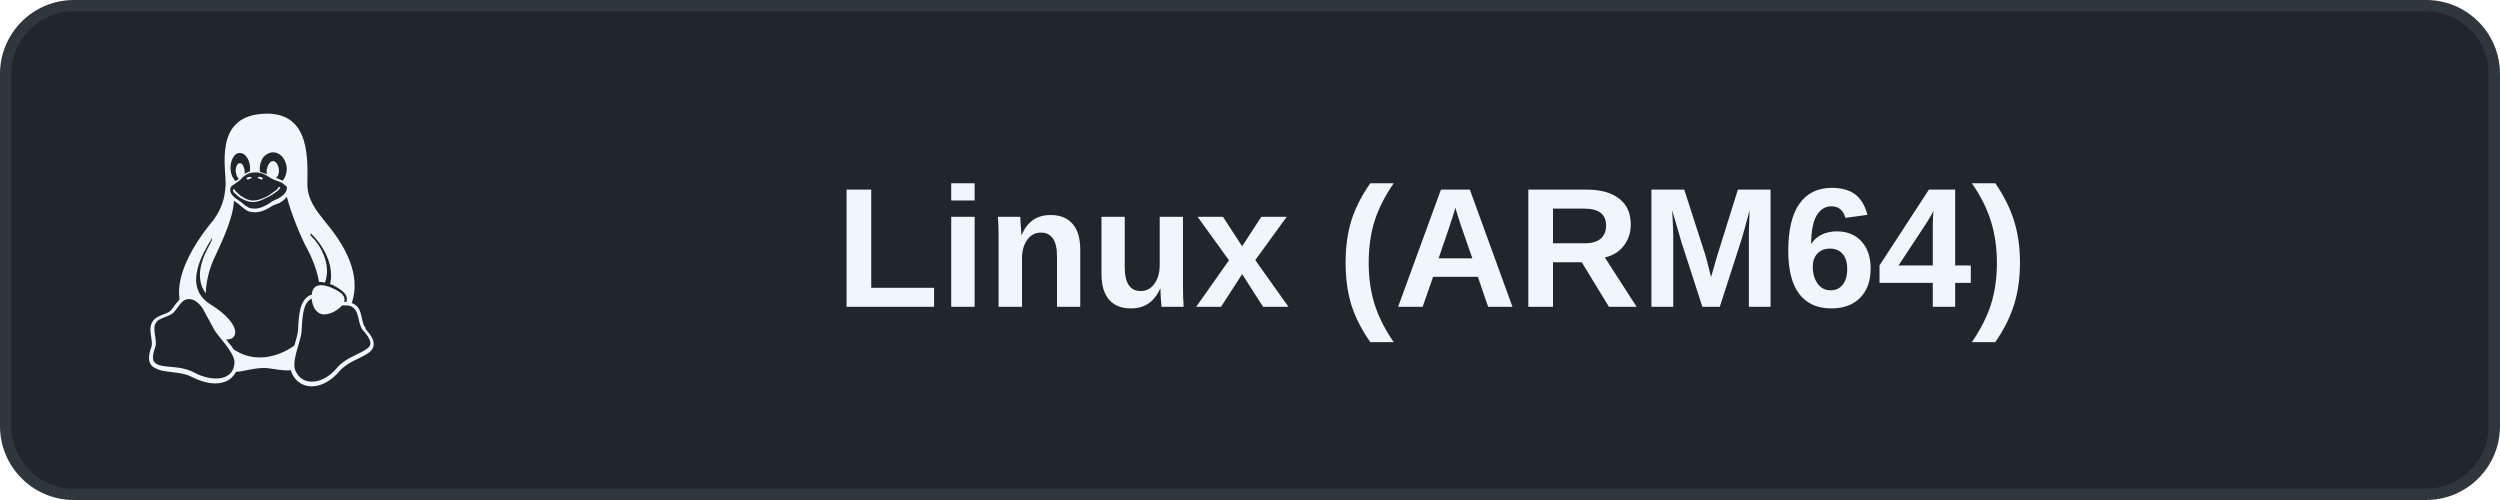
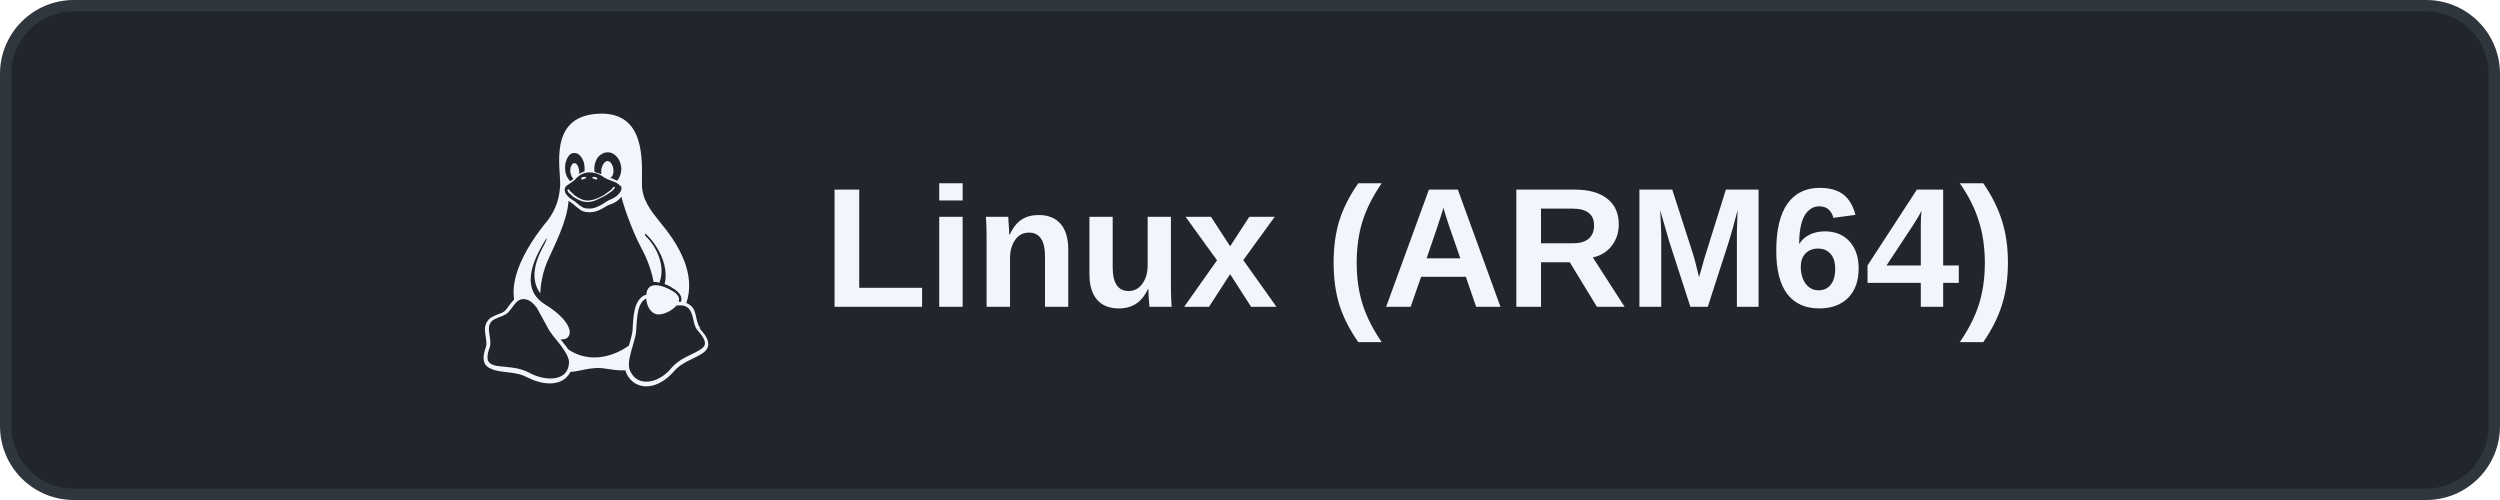
<svg xmlns="http://www.w3.org/2000/svg" width="220" height="44" viewBox="0 0 220 44">
  <rect x=".5" y=".5" width="219" height="43" rx="6" fill="#21262d" stroke="#30363d" />
-   <path fill="#f0f6fc" transform="translate(11 10)" d="M12.504 0c-.155 0-.315.008-.48.021-4.226.333-3.105 4.807-3.17 6.298-.076 1.092-.3 1.953-1.05 3.02-.885 1.051-2.127 2.75-2.716 4.521-.278.832-.41 1.684-.287 2.489a.424.424 0 00-.11.135c-.26.268-.45.6-.663.839-.199.199-.485.267-.797.4-.313.136-.658.269-.864.68-.09.189-.136.394-.132.602 0 .199.027.4.055.536.058.399.116.728.04.97-.249.68-.28 1.145-.106 1.484.174.334.535.47.94.601.81.2 1.91.135 2.774.6.926.466 1.866.67 2.616.47.526-.116.97-.464 1.208-.946.587-.003 1.23-.269 2.26-.334.699-.058 1.574.267 2.577.2.025.134.063.198.114.333l.003.003c.391.778 1.113 1.132 1.884 1.071.771-.06 1.592-.536 2.257-1.306.631-.765 1.683-1.084 2.378-1.503.348-.199.629-.469.649-.853.023-.4-.2-.811-.714-1.376v-.097l-.003-.003c-.17-.2-.25-.535-.338-.926-.085-.401-.182-.786-.492-1.046h-.003c-.059-.054-.123-.067-.188-.135a.357.357 0 00-.19-.064c.431-1.278.264-2.55-.173-3.694-.533-1.41-1.465-2.638-2.175-3.483-.796-1.005-1.576-1.957-1.56-3.368.026-2.152.236-6.133-3.544-6.139zm.529 3.405h.013c.213 0 .396.062.584.198.19.135.33.332.438.533.105.259.158.459.166.724 0-.02.006-.04.006-.06v.105a.086.086 0 01-.004-.021l-.004-.024a1.807 1.807 0 01-.15.706.953.953 0 01-.213.335.71.71 0 00-.088-.042c-.104-.045-.198-.064-.284-.133a1.312 1.312 0 00-.22-.066c.05-.06.146-.133.183-.198.053-.128.082-.264.088-.402v-.02a1.21 1.21 0 00-.061-.4c-.045-.134-.101-.2-.183-.333-.084-.066-.167-.132-.267-.132h-.016c-.093 0-.176.03-.262.132a.8.8 0 00-.205.334 1.18 1.18 0 00-.09.4v.019c.002.089.008.179.02.267-.193-.067-.438-.135-.607-.202a1.635 1.635 0 01-.018-.2v-.02a1.772 1.772 0 01.15-.768c.082-.22.232-.406.43-.533a.985.985 0 01.594-.2zm-2.962.059h.036c.142 0 .27.048.399.135.146.129.264.288.344.465.09.199.14.4.153.667v.004c.007.134.006.2-.002.266v.08c-.03.007-.056.018-.083.024-.152.055-.274.135-.393.2.012-.09.013-.18.003-.267v-.015c-.012-.133-.04-.2-.082-.333a.613.613 0 00-.166-.267.248.248 0 00-.183-.064h-.021c-.071.006-.13.04-.186.132a.552.552 0 00-.12.27.944.944 0 00-.023.33v.015c.012.135.037.2.08.334.046.134.098.2.166.268.01.009.02.018.034.024-.07.057-.117.07-.176.136a.304.304 0 01-.131.068 2.62 2.62 0 01-.275-.402 1.772 1.772 0 01-.155-.667 1.759 1.759 0 01.08-.668 1.43 1.43 0 01.283-.535c.128-.133.26-.2.418-.2zm1.37 1.706c.332 0 .733.065 1.216.399.293.2.523.269 1.052.468h.003c.255.136.405.266.478.399v-.131a.571.571 0 01.016.47c-.123.31-.516.643-1.063.842v.002c-.268.135-.501.333-.775.465-.276.135-.588.292-1.012.267a1.139 1.139 0 01-.448-.067 3.566 3.566 0 01-.322-.198c-.195-.135-.363-.332-.612-.465v-.005h-.005c-.4-.246-.616-.512-.686-.71-.07-.268-.005-.47.193-.6.224-.135.38-.271.483-.336.104-.074.143-.102.176-.131h.002v-.003c.169-.202.436-.47.839-.601.139-.036.294-.065.466-.065zm2.8 2.142c.358 1.417 1.196 3.475 1.735 4.473.286.534.855 1.659 1.102 3.024.156-.005.33.018.513.064.646-1.671-.546-3.467-1.089-3.966-.22-.2-.232-.335-.123-.335.59.534 1.365 1.572 1.646 2.757.13.535.16 1.104.021 1.67.067.028.135.06.205.067 1.032.534 1.413.938 1.23 1.537v-.043c-.06-.003-.12 0-.18 0h-.016c.151-.467-.182-.825-1.065-1.224-.915-.4-1.646-.336-1.77.465-.008.043-.013.066-.018.135-.068.023-.139.053-.209.064-.43.268-.662.669-.793 1.187-.13.533-.17 1.156-.205 1.869v.003c-.02.334-.17.838-.319 1.35-1.5 1.072-3.58 1.538-5.348.334a2.645 2.645 0 00-.402-.533 1.45 1.45 0 00-.275-.333c.182 0 .338-.03.465-.067a.615.615 0 00.314-.334c.108-.267 0-.697-.345-1.163-.345-.467-.931-.995-1.788-1.521-.63-.4-.986-.87-1.15-1.396-.165-.534-.143-1.085-.015-1.645.245-1.07.873-2.11 1.274-2.763.107-.065.037.135-.408.974-.396.751-1.14 2.497-.122 3.854a8.123 8.123 0 01.647-2.876c.564-1.278 1.743-3.504 1.836-5.268.048.036.217.135.289.202.218.133.38.333.59.465.21.201.477.335.876.335.039.003.075.006.11.006.412 0 .73-.134.997-.268.29-.134.52-.334.74-.4h.005c.467-.135.835-.402 1.044-.7zm2.185 8.958c.037.6.343 1.245.882 1.377.588.134 1.434-.333 1.791-.765l.211-.01c.315-.007.577.01.847.268l.003.003c.208.199.305.53.391.876.085.4.154.78.409 1.066.486.527.645.906.636 1.14l.003-.007v.018l-.003-.012c-.015.262-.185.396-.498.595-.63.401-1.746.712-2.457 1.57-.618.737-1.37 1.14-2.036 1.191-.664.053-1.237-.2-1.574-.898l-.005-.003c-.21-.4-.12-1.025.056-1.69.176-.668.428-1.344.463-1.897.037-.714.076-1.335.195-1.814.12-.465.308-.797.641-.984l.045-.022zm-10.814.049h.01c.053 0 .105.005.157.014.376.055.706.333 1.023.752l.91 1.664.003.003c.243.533.754 1.064 1.189 1.637.434.598.77 1.131.729 1.57v.006c-.057.744-.48 1.148-1.125 1.294-.645.135-1.52.002-2.395-.464-.968-.536-2.118-.469-2.857-.602-.369-.066-.61-.2-.723-.4-.11-.2-.113-.602.123-1.23v-.004l.002-.003c.117-.334.03-.752-.027-1.118-.055-.401-.083-.71.043-.94.16-.334.396-.4.69-.533.294-.135.64-.202.915-.47h.002v-.002c.256-.268.445-.601.668-.838.19-.201.38-.336.663-.336zm7.159-9.074c-.435.201-.945.535-1.488.535-.542 0-.97-.267-1.28-.466-.154-.134-.28-.268-.373-.335-.164-.134-.144-.333-.074-.333.109.016.129.134.199.2.096.066.215.2.36.333.292.2.68.467 1.167.467.485 0 1.053-.267 1.398-.466.195-.135.445-.334.648-.467.156-.136.149-.267.279-.267.128.016.034.134-.147.332a8.097 8.097 0 01-.69.468zm-1.082-1.583V5.64c-.006-.02.013-.042.029-.05.074-.043.18-.027.26.004.063 0 .16.067.15.135-.006.049-.085.066-.135.066-.055 0-.092-.043-.141-.068-.052-.018-.146-.008-.163-.065zm-.551 0c-.02.058-.113.049-.166.066-.047.025-.086.068-.14.068-.05 0-.13-.02-.136-.068-.01-.066.088-.133.15-.133.08-.031.184-.047.259-.005.019.009.036.03.03.05v.02h.003z" />
-   <text x="126" y="27" text-anchor="middle" fill="#f0f6fc" font-family="Arial,sans-serif" font-size="15" font-weight="600">Linux (ARM64)</text>
+   <g transform="translate(29.44 0)">
+     <path fill="#f0f6fc" transform="translate(11 10)" d="M12.504 0c-.155 0-.315.008-.48.021-4.226.333-3.105 4.807-3.17 6.298-.076 1.092-.3 1.953-1.05 3.02-.885 1.051-2.127 2.75-2.716 4.521-.278.832-.41 1.684-.287 2.489a.424.424 0 00-.11.135c-.26.268-.45.6-.663.839-.199.199-.485.267-.797.4-.313.136-.658.269-.864.68-.09.189-.136.394-.132.602 0 .199.027.4.055.536.058.399.116.728.04.97-.249.68-.28 1.145-.106 1.484.174.334.535.47.94.601.81.2 1.91.135 2.774.6.926.466 1.866.67 2.616.47.526-.116.97-.464 1.208-.946.587-.003 1.23-.269 2.26-.334.699-.058 1.574.267 2.577.2.025.134.063.198.114.333l.003.003c.391.778 1.113 1.132 1.884 1.071.771-.06 1.592-.536 2.257-1.306.631-.765 1.683-1.084 2.378-1.503.348-.199.629-.469.649-.853.023-.4-.2-.811-.714-1.376v-.097l-.003-.003c-.17-.2-.25-.535-.338-.926-.085-.401-.182-.786-.492-1.046h-.003c-.059-.054-.123-.067-.188-.135a.357.357 0 00-.19-.064c.431-1.278.264-2.55-.173-3.694-.533-1.41-1.465-2.638-2.175-3.483-.796-1.005-1.576-1.957-1.56-3.368.026-2.152.236-6.133-3.544-6.139zm.529 3.405h.013c.213 0 .396.062.584.198.19.135.33.332.438.533.105.259.158.459.166.724 0-.02.006-.04.006-.06v.105a.086.086 0 01-.004-.021l-.004-.024a1.807 1.807 0 01-.15.706.953.953 0 01-.213.335.71.71 0 00-.088-.042c-.104-.045-.198-.064-.284-.133a1.312 1.312 0 00-.22-.066c.05-.06.146-.133.183-.198.053-.128.082-.264.088-.402v-.02a1.21 1.21 0 00-.061-.4c-.045-.134-.101-.2-.183-.333-.084-.066-.167-.132-.267-.132h-.016c-.093 0-.176.03-.262.132a.8.8 0 00-.205.334 1.18 1.18 0 00-.09.4v.019c.002.089.008.179.02.267-.193-.067-.438-.135-.607-.202a1.635 1.635 0 01-.018-.2v-.02a1.772 1.772 0 01.15-.768c.082-.22.232-.406.43-.533a.985.985 0 01.594-.2zm-2.962.059h.036c.142 0 .27.048.399.135.146.129.264.288.344.465.09.199.14.4.153.667v.004c.007.134.006.2-.002.266v.08c-.03.007-.056.018-.083.024-.152.055-.274.135-.393.2.012-.09.013-.18.003-.267v-.015c-.012-.133-.04-.2-.082-.333a.613.613 0 00-.166-.267.248.248 0 00-.183-.064h-.021c-.071.006-.13.04-.186.132a.552.552 0 00-.12.27.944.944 0 00-.023.33v.015c.012.135.037.2.08.334.046.134.098.2.166.268.01.009.02.018.034.024-.07.057-.117.07-.176.136a.304.304 0 01-.131.068 2.62 2.62 0 01-.275-.402 1.772 1.772 0 01-.155-.667 1.759 1.759 0 01.08-.668 1.43 1.43 0 01.283-.535c.128-.133.26-.2.418-.2zm1.37 1.706c.332 0 .733.065 1.216.399.293.2.523.269 1.052.468h.003c.255.136.405.266.478.399v-.131a.571.571 0 01.016.47c-.123.31-.516.643-1.063.842v.002c-.268.135-.501.333-.775.465-.276.135-.588.292-1.012.267a1.139 1.139 0 01-.448-.067 3.566 3.566 0 01-.322-.198c-.195-.135-.363-.332-.612-.465v-.005h-.005c-.4-.246-.616-.512-.686-.71-.07-.268-.005-.47.193-.6.224-.135.38-.271.483-.336.104-.074.143-.102.176-.131h.002v-.003c.169-.202.436-.47.839-.601.139-.036.294-.065.466-.065zm2.8 2.142c.358 1.417 1.196 3.475 1.735 4.473.286.534.855 1.659 1.102 3.024.156-.005.33.018.513.064.646-1.671-.546-3.467-1.089-3.966-.22-.2-.232-.335-.123-.335.59.534 1.365 1.572 1.646 2.757.13.535.16 1.104.021 1.67.067.028.135.06.205.067 1.032.534 1.413.938 1.23 1.537v-.043c-.06-.003-.12 0-.18 0h-.016c.151-.467-.182-.825-1.065-1.224-.915-.4-1.646-.336-1.77.465-.008.043-.013.066-.018.135-.068.023-.139.053-.209.064-.43.268-.662.669-.793 1.187-.13.533-.17 1.156-.205 1.869v.003c-.02.334-.17.838-.319 1.35-1.5 1.072-3.58 1.538-5.348.334a2.645 2.645 0 00-.402-.533 1.45 1.45 0 00-.275-.333c.182 0 .338-.03.465-.067a.615.615 0 00.314-.334c.108-.267 0-.697-.345-1.163-.345-.467-.931-.995-1.788-1.521-.63-.4-.986-.87-1.15-1.396-.165-.534-.143-1.085-.015-1.645.245-1.07.873-2.11 1.274-2.763.107-.065.037.135-.408.974-.396.751-1.14 2.497-.122 3.854a8.123 8.123 0 01.647-2.876c.564-1.278 1.743-3.504 1.836-5.268.048.036.217.135.289.202.218.133.38.333.59.465.21.201.477.335.876.335.039.003.075.006.11.006.412 0 .73-.134.997-.268.29-.134.52-.334.74-.4h.005c.467-.135.835-.402 1.044-.7zm2.185 8.958c.037.6.343 1.245.882 1.377.588.134 1.434-.333 1.791-.765l.211-.01c.315-.007.577.01.847.268l.003.003c.208.199.305.53.391.876.085.4.154.78.409 1.066.486.527.645.906.636 1.14l.003-.007v.018l-.003-.012c-.015.262-.185.396-.498.595-.63.401-1.746.712-2.457 1.57-.618.737-1.37 1.14-2.036 1.191-.664.053-1.237-.2-1.574-.898l-.005-.003c-.21-.4-.12-1.025.056-1.69.176-.668.428-1.344.463-1.897.037-.714.076-1.335.195-1.814.12-.465.308-.797.641-.984l.045-.022zm-10.814.049h.01c.053 0 .105.005.157.014.376.055.706.333 1.023.752l.91 1.664.003.003c.243.533.754 1.064 1.189 1.637.434.598.77 1.131.729 1.57v.006c-.057.744-.48 1.148-1.125 1.294-.645.135-1.52.002-2.395-.464-.968-.536-2.118-.469-2.857-.602-.369-.066-.61-.2-.723-.4-.11-.2-.113-.602.123-1.23v-.004l.002-.003c.117-.334.03-.752-.027-1.118-.055-.401-.083-.71.043-.94.16-.334.396-.4.69-.533.294-.135.64-.202.915-.47h.002v-.002c.256-.268.445-.601.668-.838.19-.201.38-.336.663-.336zm7.159-9.074c-.435.201-.945.535-1.488.535-.542 0-.97-.267-1.28-.466-.154-.134-.28-.268-.373-.335-.164-.134-.144-.333-.074-.333.109.016.129.134.199.2.096.066.215.2.36.333.292.2.68.467 1.167.467.485 0 1.053-.267 1.398-.466.195-.135.445-.334.648-.467.156-.136.149-.267.279-.267.128.016.034.134-.147.332a8.097 8.097 0 01-.69.468zm-1.082-1.583V5.64c-.006-.02.013-.042.029-.05.074-.043.18-.027.26.004.063 0 .16.067.15.135-.006.049-.085.066-.135.066-.055 0-.092-.043-.141-.068-.052-.018-.146-.008-.163-.065zm-.551 0c-.02.058-.113.049-.166.066-.047.025-.086.068-.14.068-.05 0-.13-.02-.136-.068-.01-.066.088-.133.15-.133.08-.031.184-.047.259-.005.019.009.036.03.03.05v.02h.003z" />
+     <text x="43" y="27" fill="#f0f6fc" font-family="Arial,sans-serif" font-size="15" font-weight="600">Linux (ARM64)</text>
+   </g>
</svg>
